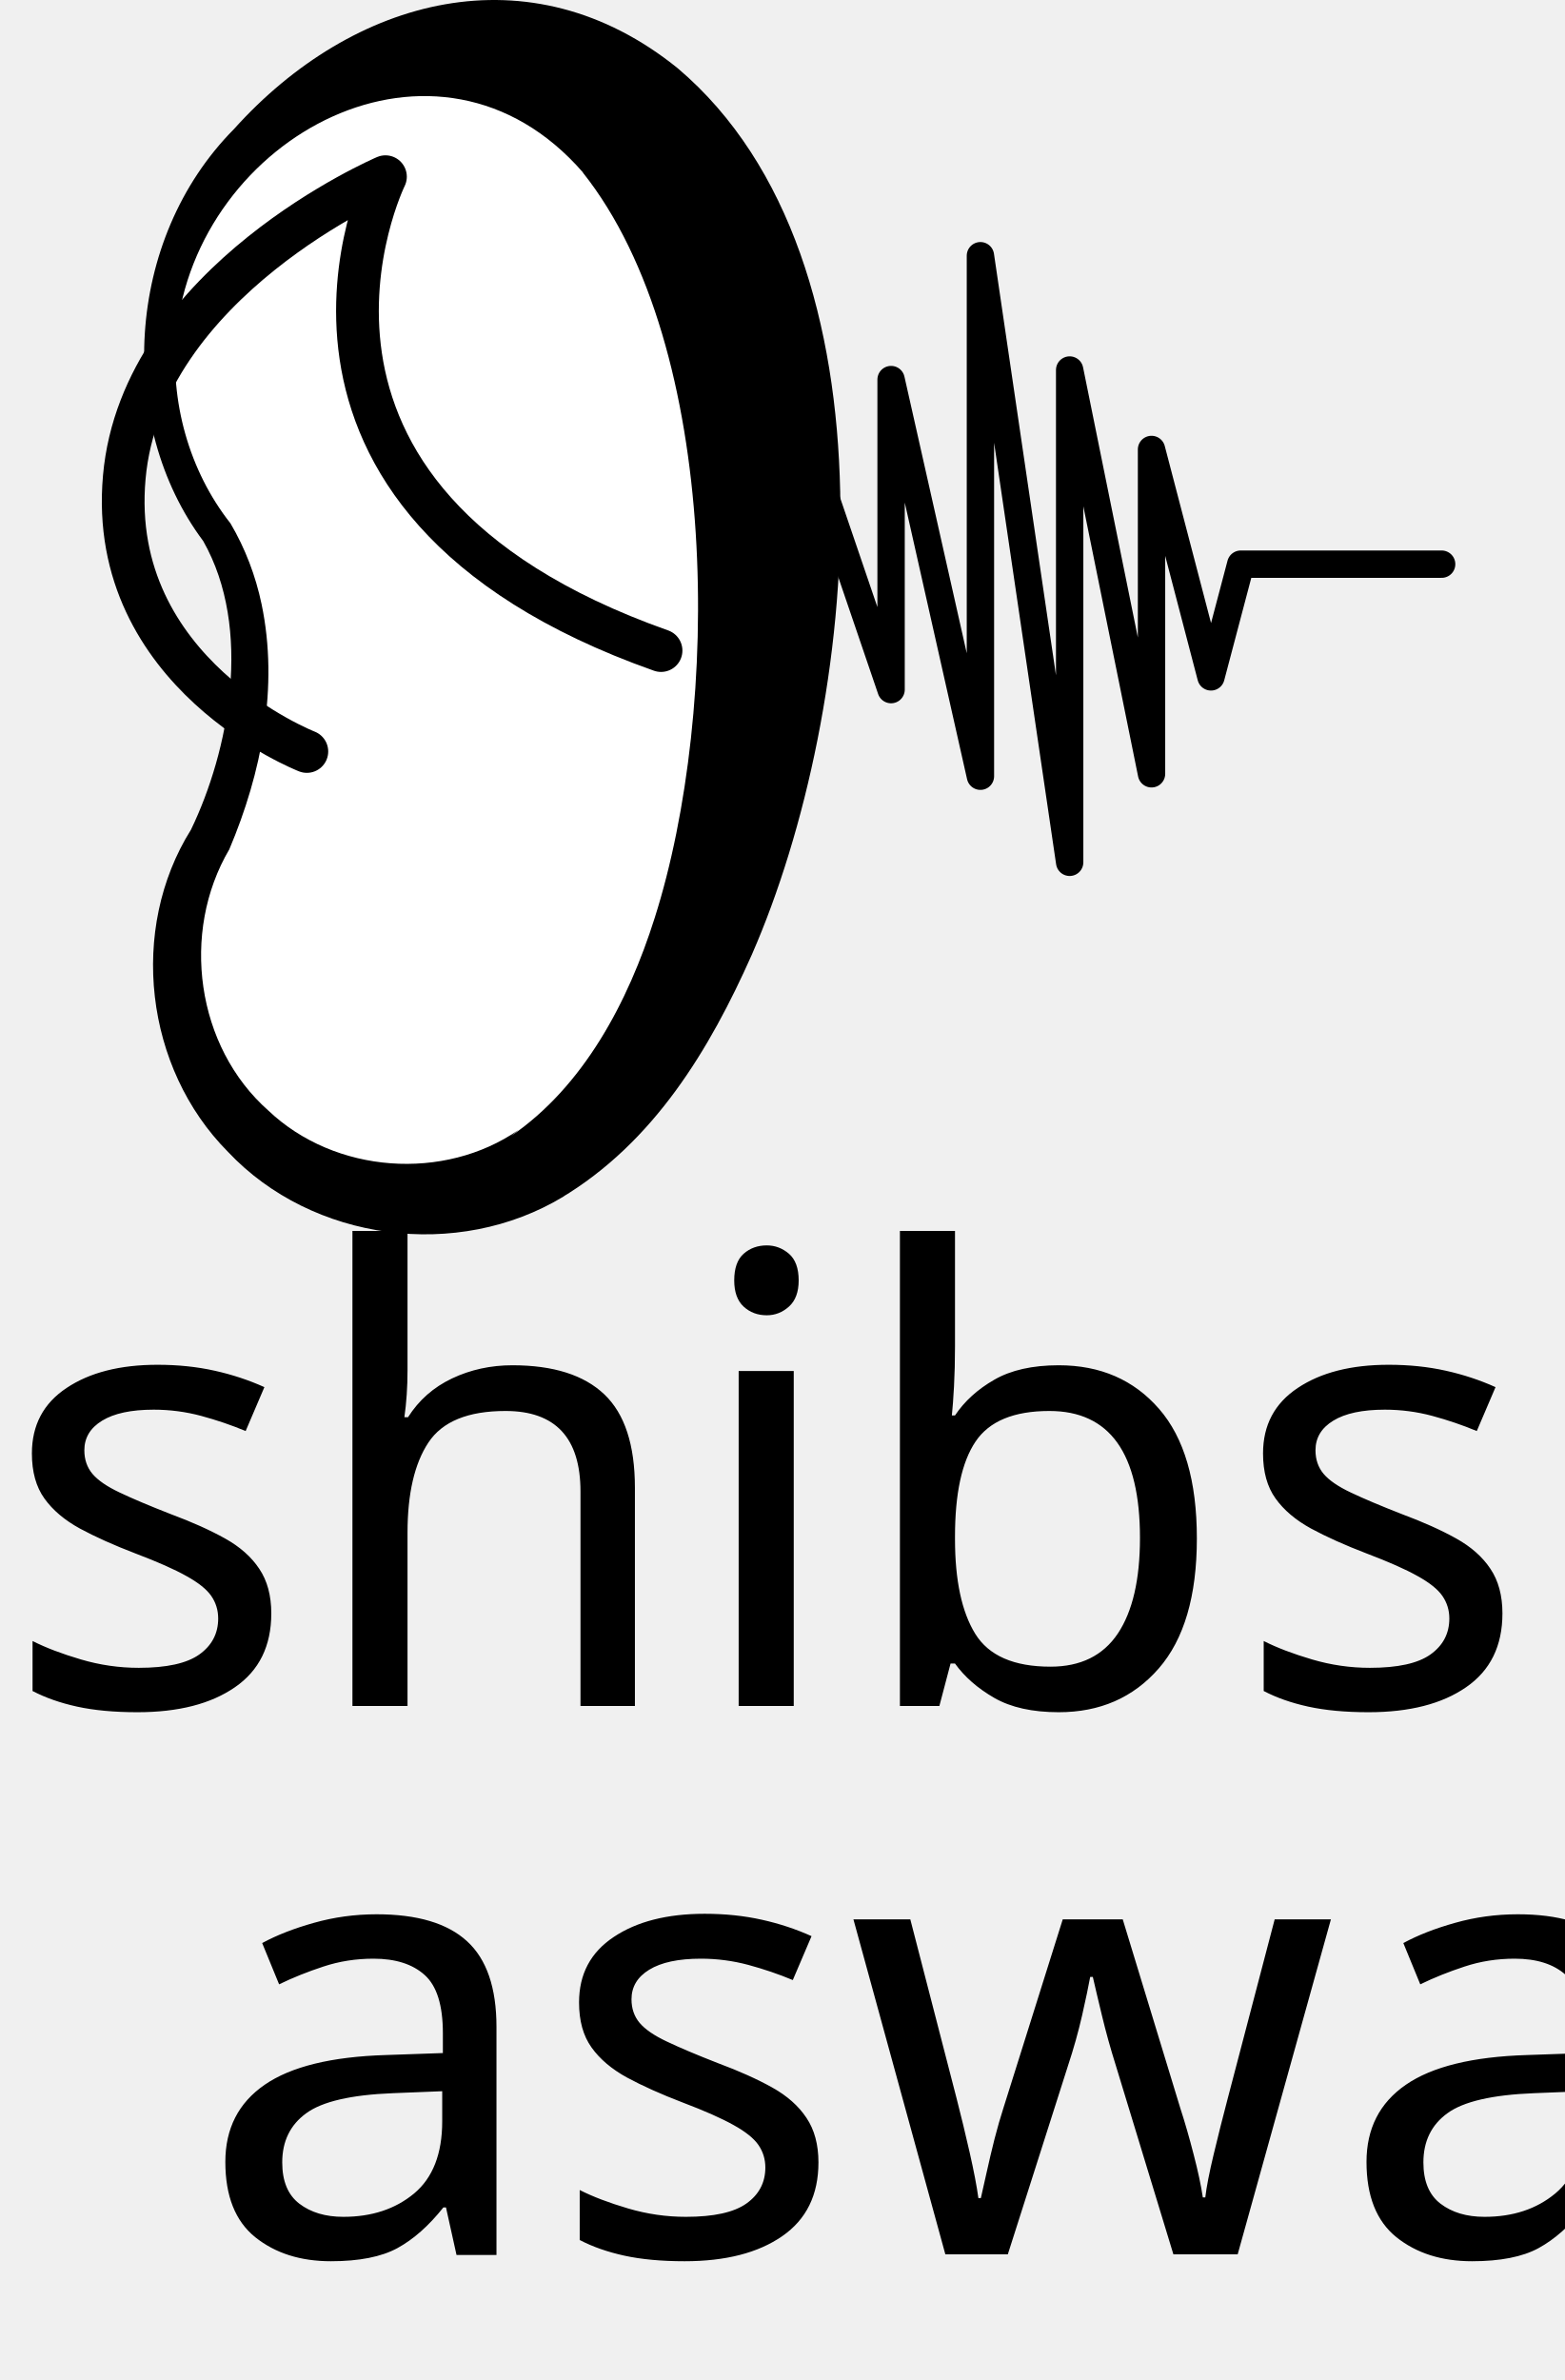
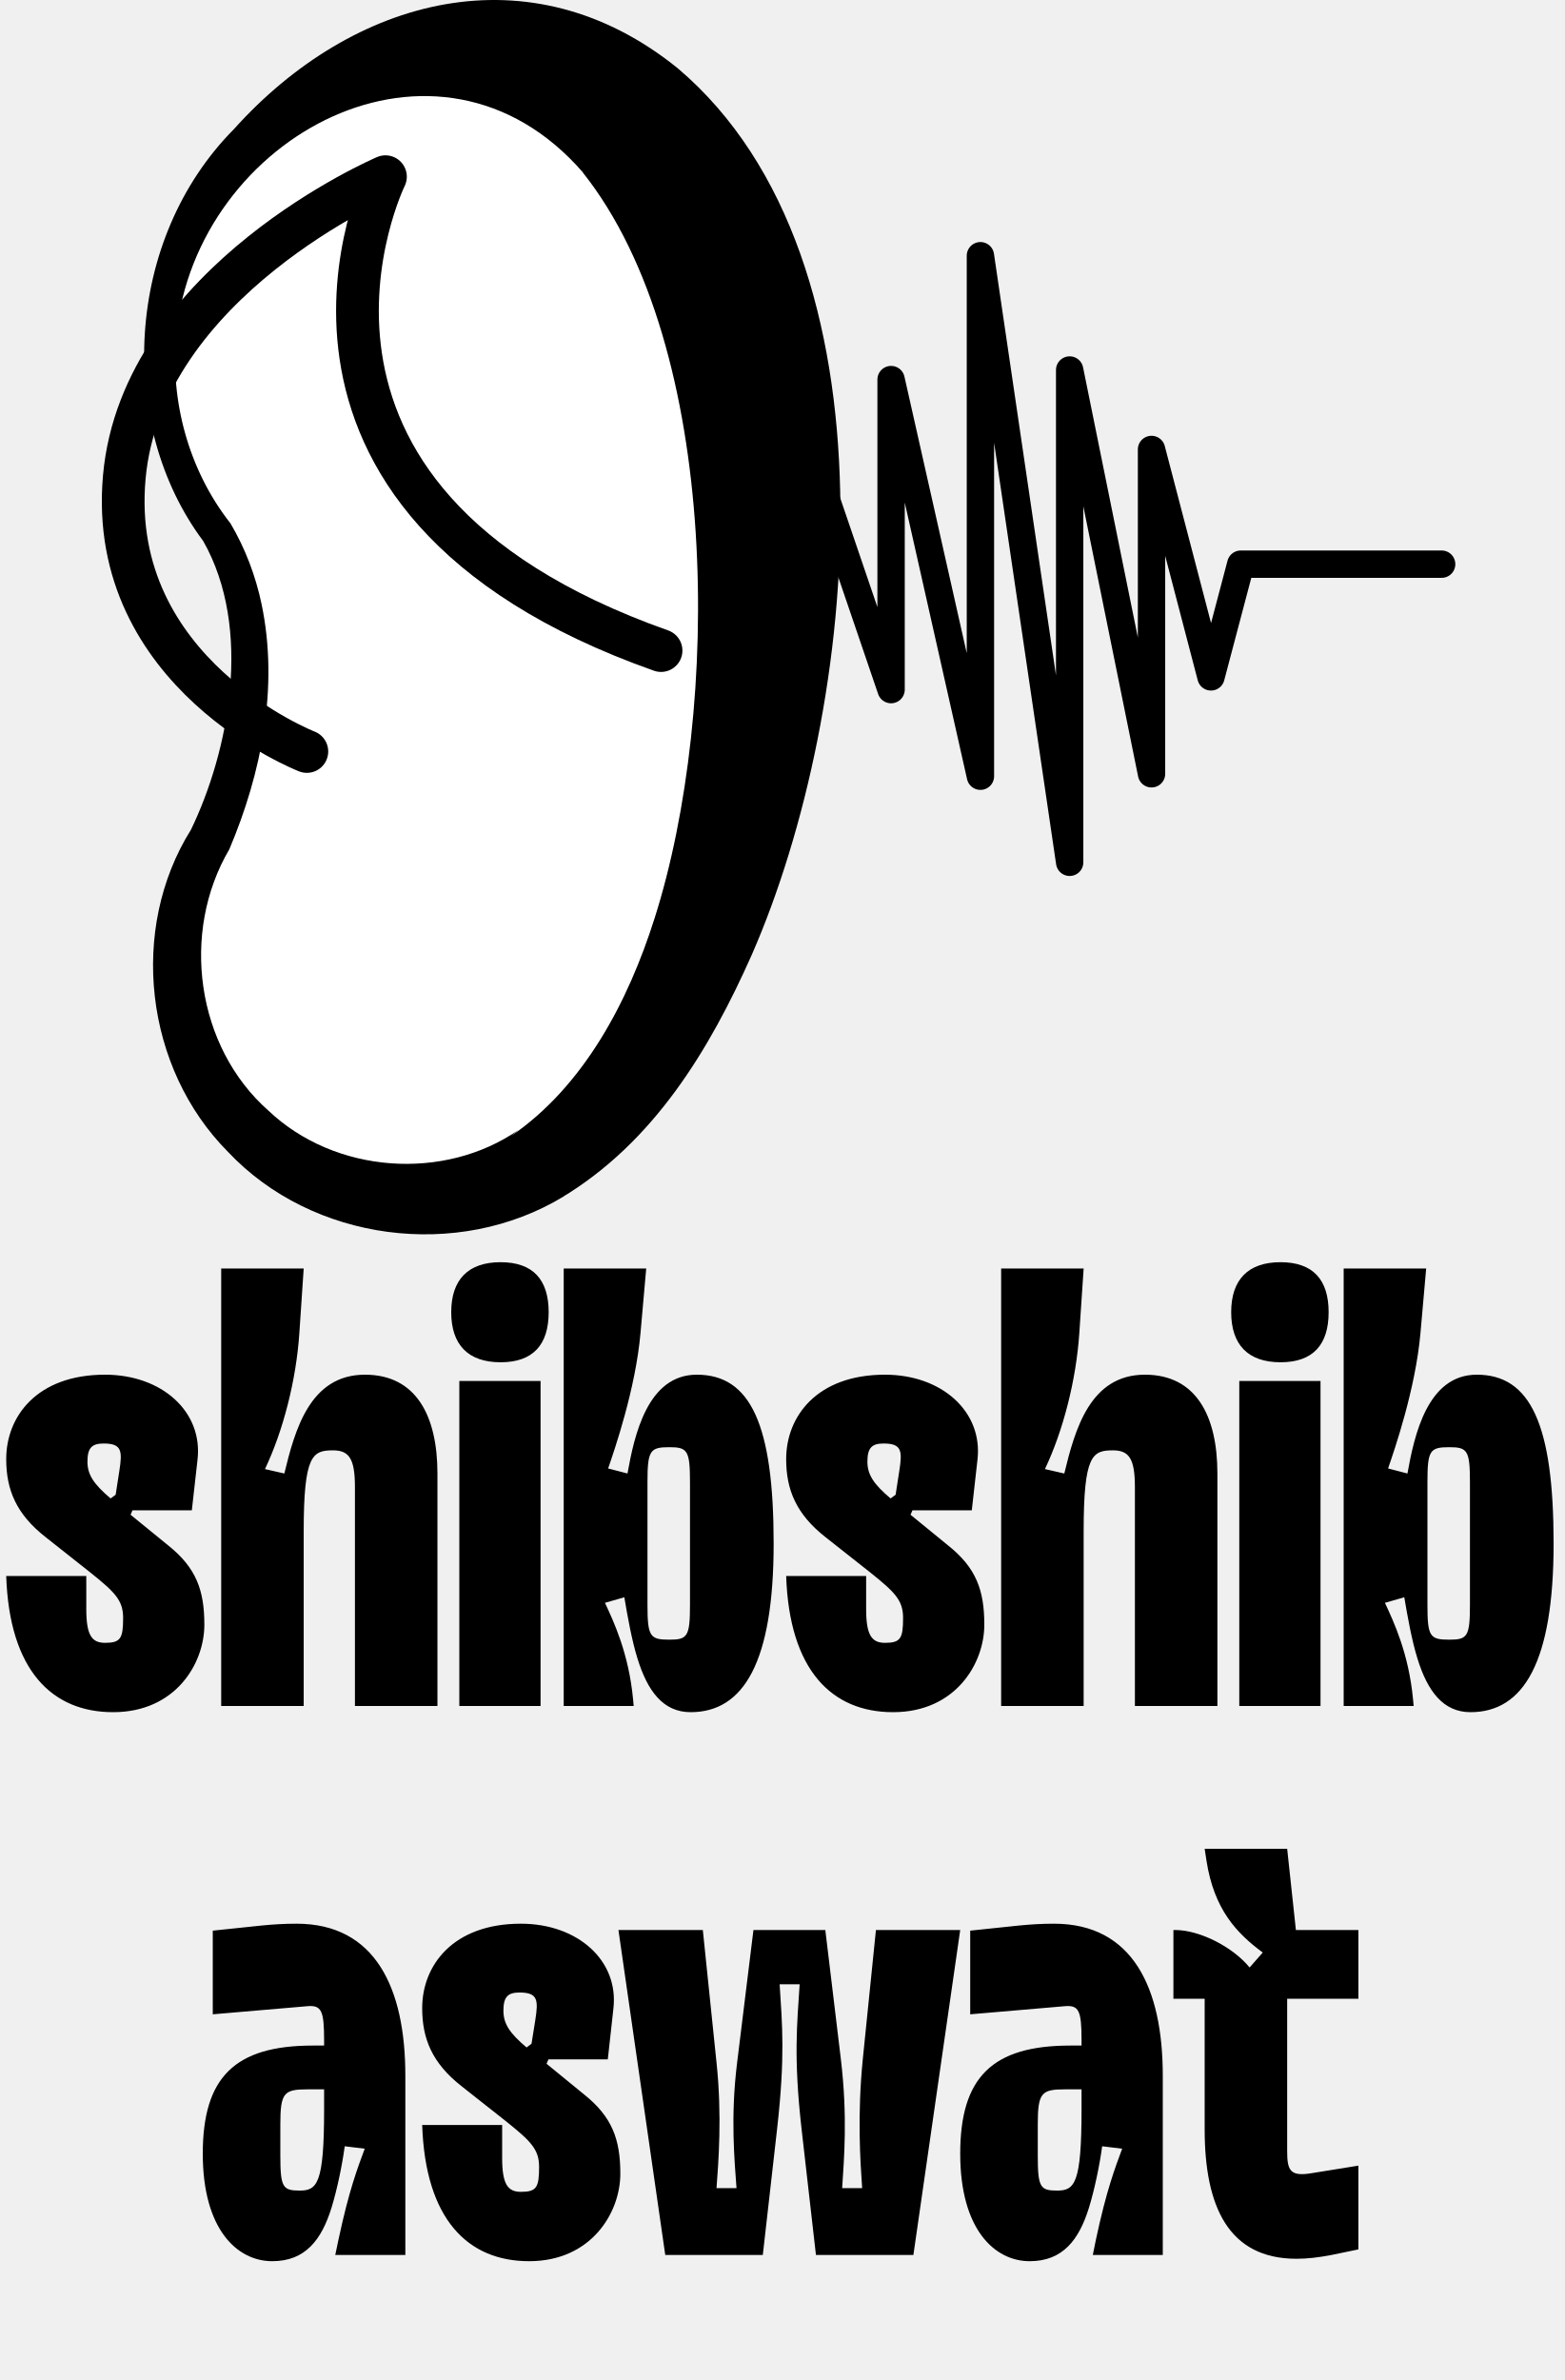
<svg xmlns="http://www.w3.org/2000/svg" id="Layer_2" data-name="Layer 2" viewBox="0 0 148.71 226.16">
  <defs>
    <style>
      .cls-1 {
        stroke-width: 4.06px;
      }

      .cls-1, .cls-2 {
        fill: none;
        stroke: #000;
        stroke-linecap: round;
        stroke-linejoin: round;
      }

      .cls-2 {
        stroke-width: 2.6px;
      }

      .cls-3 {
        fill: #fff;
      }

      .cls-4 {
-         font-family: NobulinaDemo-Inktrap, 'Nobulina Demo';
-         font-size: 59.39px;
      }
    </style>
  </defs>
  <g id="Layer_1-2" data-name="Layer 1">
    <g>
-       <text class="cls-4" transform="translate(0 162.11)">
-         <tspan x="0" y="0">shibshib</tspan>
-       </text>
-       <text class="cls-4" transform="translate(18.68 214.28)">
-         <tspan x="0" y="0">aswat</tspan>
-       </text>
+       <path class="cls-4" d="M9.98 130.63C3.5 130.63 0.59 134.61 0.59 138.65C0.59 141.56 1.54 143.88 4.34 146.07L8.55 149.4C10.93 151.3 11.7 152.07 11.7 153.74C11.7 155.7 11.46 156.11 9.98 156.11C8.73 156.11 8.2 155.4 8.2 152.9V149.76H0.59C0.89 158.72 4.93 162.7 10.75 162.7C16.69 162.7 19.42 158.07 19.42 154.39C19.42 151.12 18.65 148.98 15.98 146.85L12.41 143.94L12.59 143.52H18.23L18.77 138.71C19.3 134.14 15.38 130.63 9.98 130.63ZM10.51 142.39C8.91 141.03 8.31 140.14 8.31 138.89C8.31 137.52 8.79 137.17 9.86 137.17C11.58 137.17 11.64 137.88 11.34 139.78L10.99 142.04ZM27.02 140.02 25.18 139.6C26.9 135.98 28.15 131.17 28.45 126.65L28.86 120.54H21.02V162.11H28.86V145.54C28.86 138.24 29.7 137.82 31.65 137.82C33.2 137.82 33.73 138.65 33.73 141.32V162.11H41.57V140.02C41.57 134.55 39.55 130.63 34.68 130.63C29.46 130.63 28.03 135.86 27.02 140.02ZM47.57 119.94C44.48 119.94 42.88 121.61 42.88 124.69C42.88 127.78 44.48 129.45 47.57 129.45C50.66 129.45 52.14 127.78 52.14 124.69C52.14 121.61 50.66 119.94 47.57 119.94ZM43.65 131.23V162.11H51.37V131.23ZM59.63 140.02 57.79 139.54C58.38 137.82 60.4 132 60.87 126.65L61.41 120.54H53.57V162.11H60.22L60.16 161.46C59.75 157.12 58.32 154.09 57.49 152.31L59.33 151.78C59.63 153.56 60.04 155.87 60.58 157.6C61.53 160.68 63.01 162.7 65.63 162.7C70.67 162.7 73.52 157.95 73.52 146.67C73.52 135.38 71.33 130.63 66.22 130.63C61.53 130.63 60.28 136.39 59.63 140.02ZM63.61 137.52C65.33 137.52 65.57 137.82 65.57 140.85V152.49C65.57 155.52 65.33 155.81 63.61 155.81C61.77 155.81 61.53 155.52 61.53 152.49V140.85C61.53 137.82 61.77 137.52 63.61 137.52ZM84.1 130.63C77.62 130.63 74.71 134.61 74.71 138.65C74.71 141.56 75.66 143.88 78.45 146.07L82.67 149.4C85.05 151.3 85.82 152.07 85.82 153.74C85.82 155.7 85.58 156.11 84.1 156.11C82.85 156.11 82.31 155.4 82.31 152.9V149.76H74.71C75.01 158.72 79.05 162.7 84.87 162.7C90.81 162.7 93.54 158.07 93.54 154.39C93.54 151.12 92.77 148.98 90.09 146.85L86.53 143.94L86.71 143.52H92.35L92.89 138.71C93.42 134.14 89.5 130.63 84.1 130.63ZM84.63 142.39C83.03 141.03 82.43 140.14 82.43 138.89C82.43 137.52 82.91 137.17 83.98 137.17C85.7 137.17 85.76 137.88 85.46 139.78L85.11 142.04ZM101.14 140.02 99.3 139.6C101.02 135.98 102.27 131.17 102.57 126.65L102.98 120.54H95.14V162.11H102.98V145.54C102.98 138.24 103.81 137.82 105.77 137.82C107.32 137.82 107.85 138.65 107.85 141.32V162.11H115.69V140.02C115.69 134.55 113.67 130.63 108.8 130.63C103.58 130.63 102.15 135.86 101.14 140.02ZM121.69 119.94C118.6 119.94 117 121.61 117 124.69C117 127.78 118.6 129.45 121.69 129.45C124.78 129.45 126.26 127.78 126.26 124.69C126.26 121.61 124.78 119.94 121.69 119.94ZM117.77 131.23V162.11H125.49V131.23ZM133.75 140.02 131.91 139.54C132.5 137.82 134.52 132 134.99 126.65L135.53 120.54H127.69V162.11H134.34L134.28 161.46C133.87 157.12 132.44 154.09 131.61 152.31L133.45 151.78C133.75 153.56 134.16 155.87 134.7 157.6C135.65 160.68 137.13 162.7 139.74 162.7C144.79 162.7 147.64 157.95 147.64 146.67C147.64 135.38 145.45 130.63 140.34 130.63C135.65 130.63 134.4 136.39 133.75 140.02ZM137.73 137.52C139.45 137.52 139.69 137.82 139.69 140.85V152.49C139.69 155.52 139.45 155.81 137.73 155.81C135.88 155.81 135.65 155.52 135.65 152.49V140.85C135.65 137.82 135.88 137.52 137.73 137.52Z" />
+       <path class="cls-4" d="M31.51 209.77C32.04 208.04 32.52 205.73 32.76 203.95L34.66 204.18C34 205.97 33.17 208.1 32.16 212.85L31.86 214.28H38.52V197.24C38.52 188.92 35.67 182.8 28.18 182.8C27.05 182.8 25.98 182.86 24.8 182.98L20.22 183.46V191.41L29.19 190.64C30.56 190.52 30.8 191.06 30.8 193.91V194.38H29.73C22.3 194.38 19.27 197.41 19.27 204.66C19.27 211.85 22.54 214.87 25.87 214.87C29.01 214.87 30.56 212.85 31.51 209.77ZM30.8 198.54V200.44C30.8 207.51 30.14 208.16 28.48 208.16C26.88 208.16 26.64 207.87 26.64 204.84V201.87C26.64 198.84 26.99 198.54 29.25 198.54ZM49.5 182.8C43.03 182.8 40.12 186.78 40.12 190.82C40.12 193.73 41.07 196.05 43.86 198.24L48.08 201.57C50.45 203.47 51.23 204.24 51.23 205.91C51.23 207.87 50.99 208.28 49.5 208.28C48.26 208.28 47.72 207.57 47.72 205.07V201.93H40.12C40.42 210.89 44.46 214.87 50.28 214.87C56.21 214.87 58.95 210.24 58.95 206.56C58.95 203.29 58.17 201.15 55.5 199.02L51.94 196.11L52.12 195.69H57.76L58.29 190.88C58.83 186.31 54.91 182.8 49.5 182.8ZM50.04 194.56C48.43 193.2 47.84 192.31 47.84 191.06C47.84 189.69 48.32 189.34 49.38 189.34C51.11 189.34 51.17 190.05 50.87 191.95L50.51 194.21ZM69.99 207.93H68.09C68.27 205.55 68.63 201.04 68.09 195.99L66.79 183.4H58.77L63.22 214.28H72.49L73.85 202.28C74.63 195.39 74.33 192.37 74.09 188.56H75.99C75.75 192.37 75.4 195.45 76.17 202.28L77.54 214.28H86.8L91.25 183.4H83.24L81.99 195.69C81.46 201.04 81.75 205.31 81.93 207.93H80.03C80.21 205.13 80.56 201.15 79.91 195.69L78.43 183.4H71.6L70.05 195.99C69.4 201.21 69.81 205.37 69.99 207.93ZM103.49 209.77C104.02 208.04 104.5 205.73 104.74 203.95L106.64 204.18C105.98 205.97 105.15 208.1 104.14 212.85L103.85 214.28H110.5V197.24C110.5 188.92 107.65 182.8 100.16 182.8C99.03 182.8 97.97 182.86 96.78 182.98L92.2 183.46V191.41L101.17 190.64C102.54 190.52 102.78 191.06 102.78 193.91V194.38H101.71C94.28 194.38 91.25 197.41 91.25 204.66C91.25 211.85 94.52 214.87 97.85 214.87C100.99 214.87 102.54 212.85 103.49 209.77ZM102.78 198.54V200.44C102.78 207.51 102.12 208.16 100.46 208.16C98.86 208.16 98.62 207.87 98.62 204.84V201.87C98.62 198.84 98.98 198.54 101.23 198.54ZM114.65 176.8C115.37 181.44 117.5 183.69 120 185.54L118.75 186.96C117.15 185 114 183.4 111.68 183.4H111.51V189.93H114.48V202.34C114.48 209.65 116.73 214.64 123.21 214.64C124.22 214.64 125.29 214.52 126.53 214.28L129.09 213.75V205.79L124.69 206.5C122.61 206.86 122.32 206.26 122.32 204.42V189.93H129.09V183.4H123.15L122.32 175.68H114.48Z" />
      <g>
        <g>
          <g>
            <path class="cls-3" d="M59.91,11.44c20.96,19.04,15.77,84.02-8.62,99.17h0c-8.62,5.29-20.02,4.32-27.59-3.02-7.64-7.41-8.93-18.9-3.76-27.72,2.45-5.44,6.86-18.2.74-29.22-8.07-10.8-7.32-26.18,2.39-36.2,10.77-11.12,25.43-13.39,36.85-3.01Z" />
            <path d="M64.41,6.49c21.56,18.28,17.25,60.9,7.04,84.22-4,9-9.31,17.86-18.16,23.14,0,0,.74-.6.72-.58,0,0-.44.42-.44.42-10.08,6.12-23.9,4.27-31.9-4.23-7.92-7.96-9.45-21.16-3.52-30.62,3.6-7.46,5.9-19.08,1.16-27.43-8.26-11.04-7.5-28.62,2.92-39.14C33.53-.3,50.38-4.86,64.41,6.49h0ZM55.41,16.4C41.63.51,18.62,12.95,16.76,31.77c-.63,6.34,1.19,12.95,5.14,17.96,1.4,2.37,2.4,5,2.96,7.69,1.64,7.85,0,16.04-3.07,23.29-4.65,7.9-3.15,18.76,3.71,24.82,6.34,6.02,16.72,6.73,23.78,1.84,0,0-.74.6-.74.6,6.91-4.73,11.15-12.74,13.68-20.76,6.28-19.74,6.38-54.19-6.83-70.81h0Z" />
          </g>
          <path class="cls-1" d="M29.16,71.41s-19.01-7.39-17.35-26.06c1.66-18.67,24.82-28.56,24.82-28.56,0,0-14.99,30.47,26.19,45.03" />
        </g>
        <polyline class="cls-2" points="69.51 56.88 76.9 56.88 76.9 42.71 84.68 65.53 84.68 36.07 93.17 73.76 93.17 24.3 101.65 81.94 101.65 35.16 109.43 73.53 109.43 42.71 115.08 64.32 117.91 53.61 137 53.61" />
      </g>
    </g>
  </g>
</svg>
